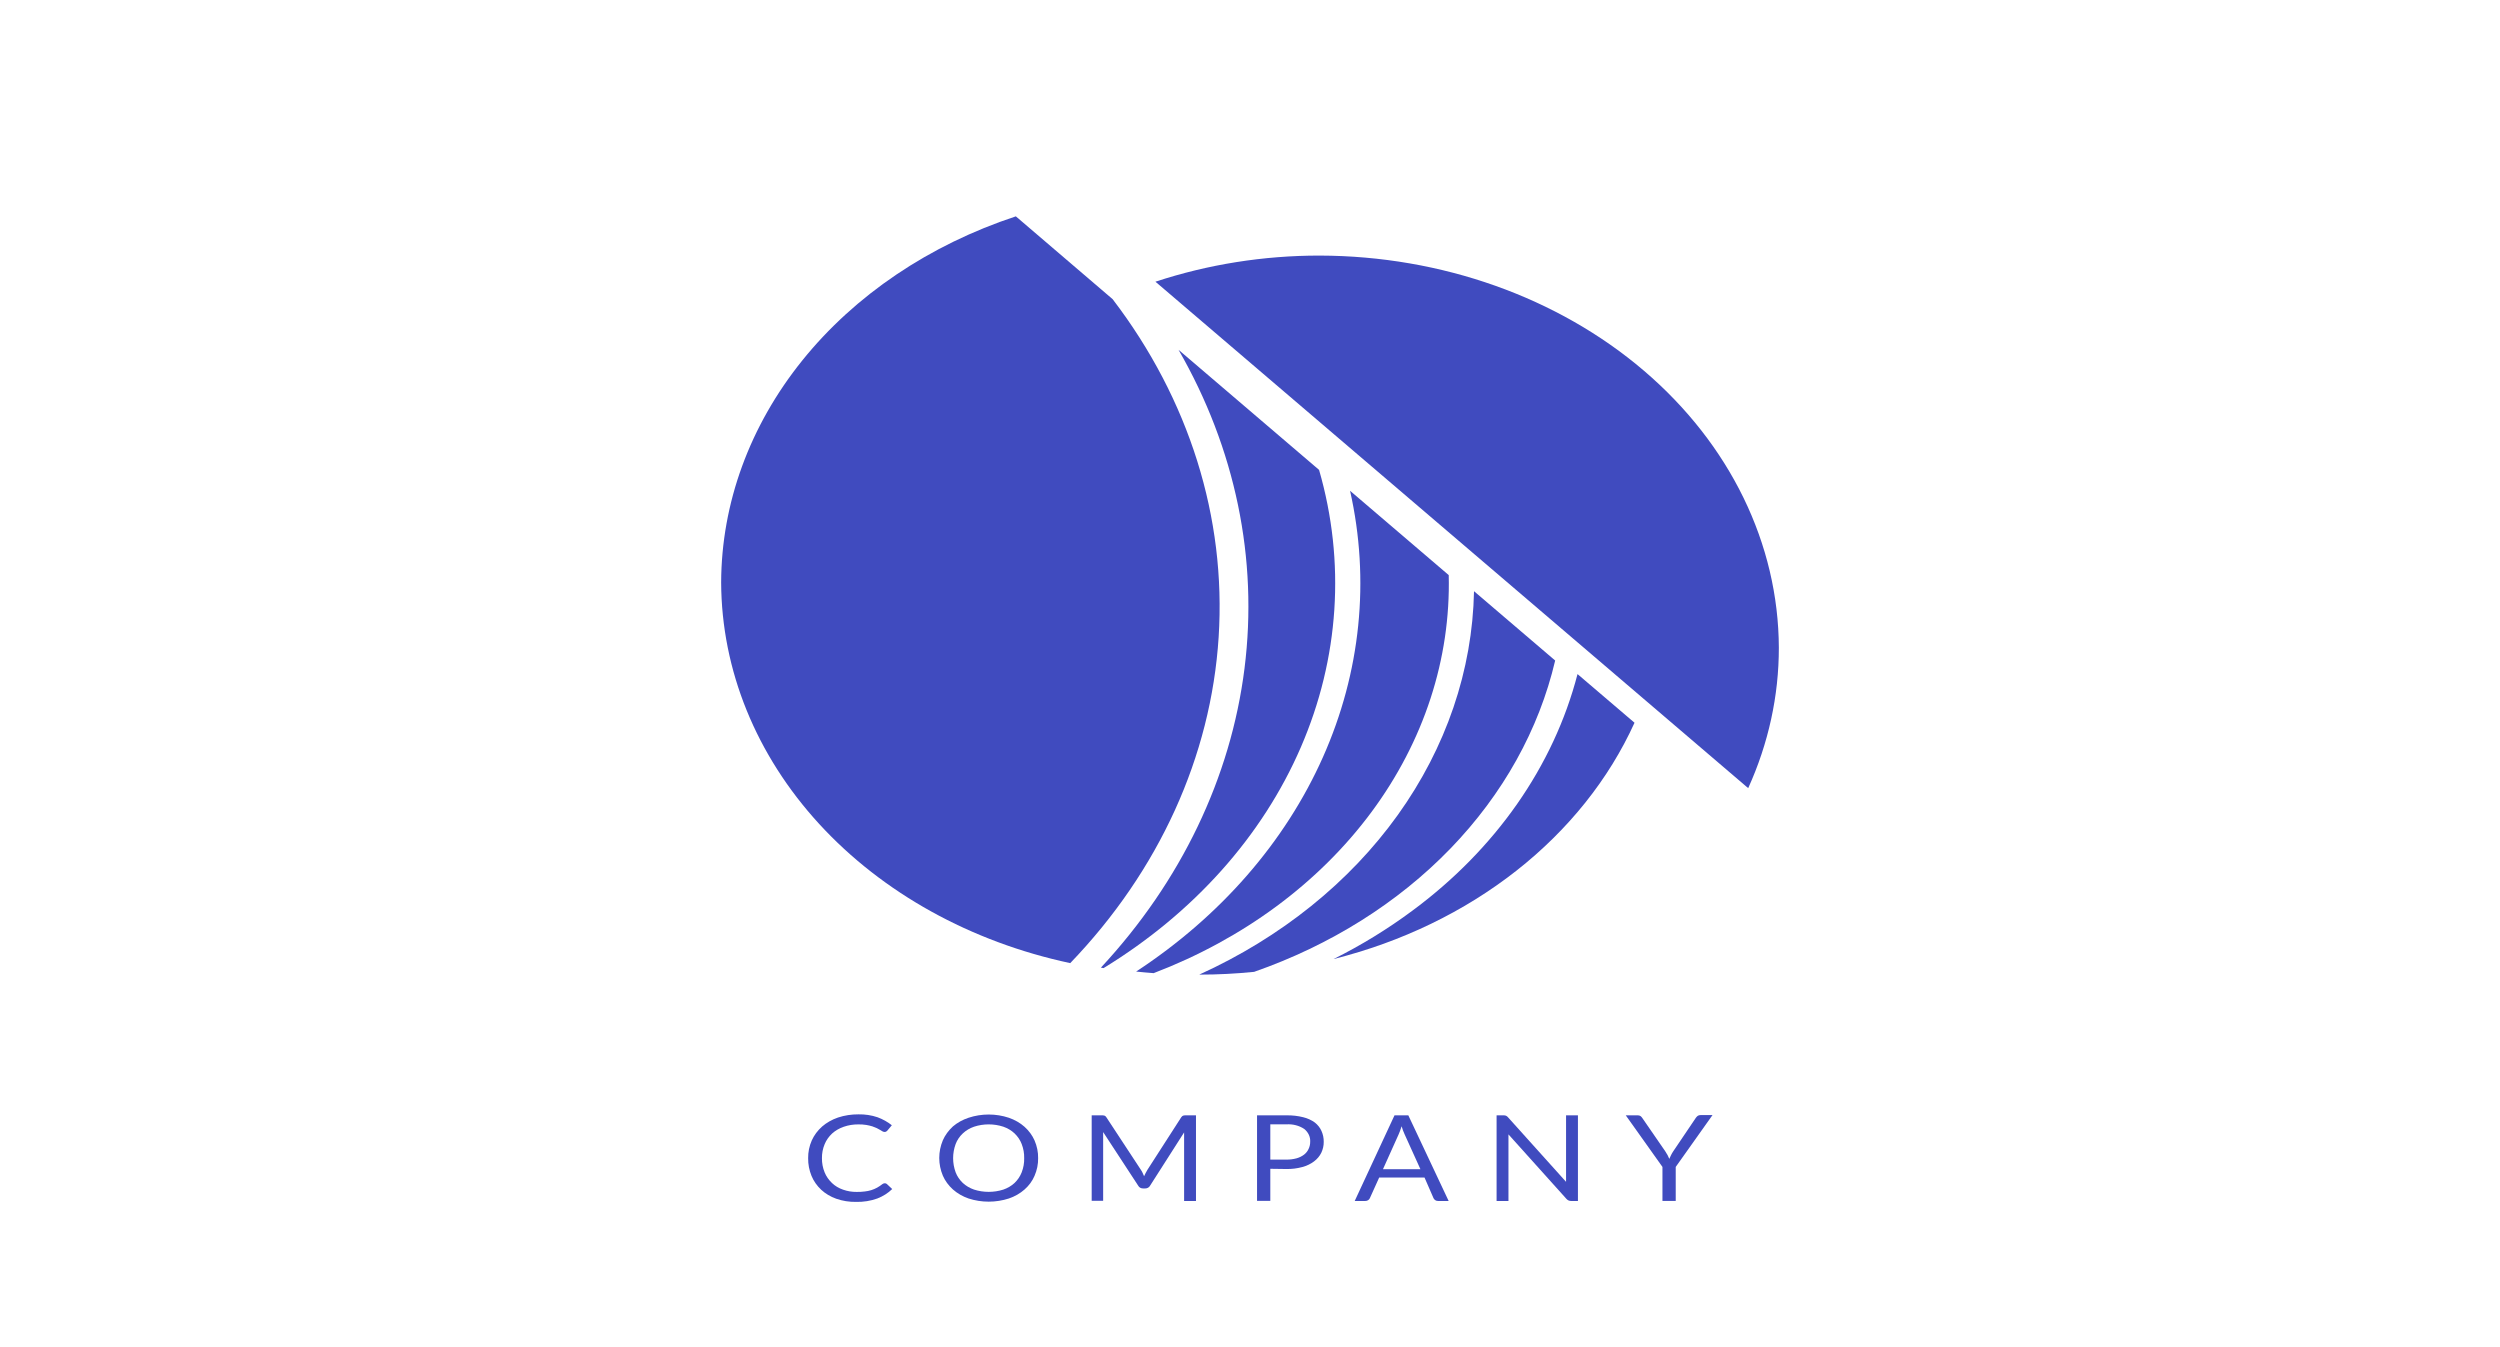
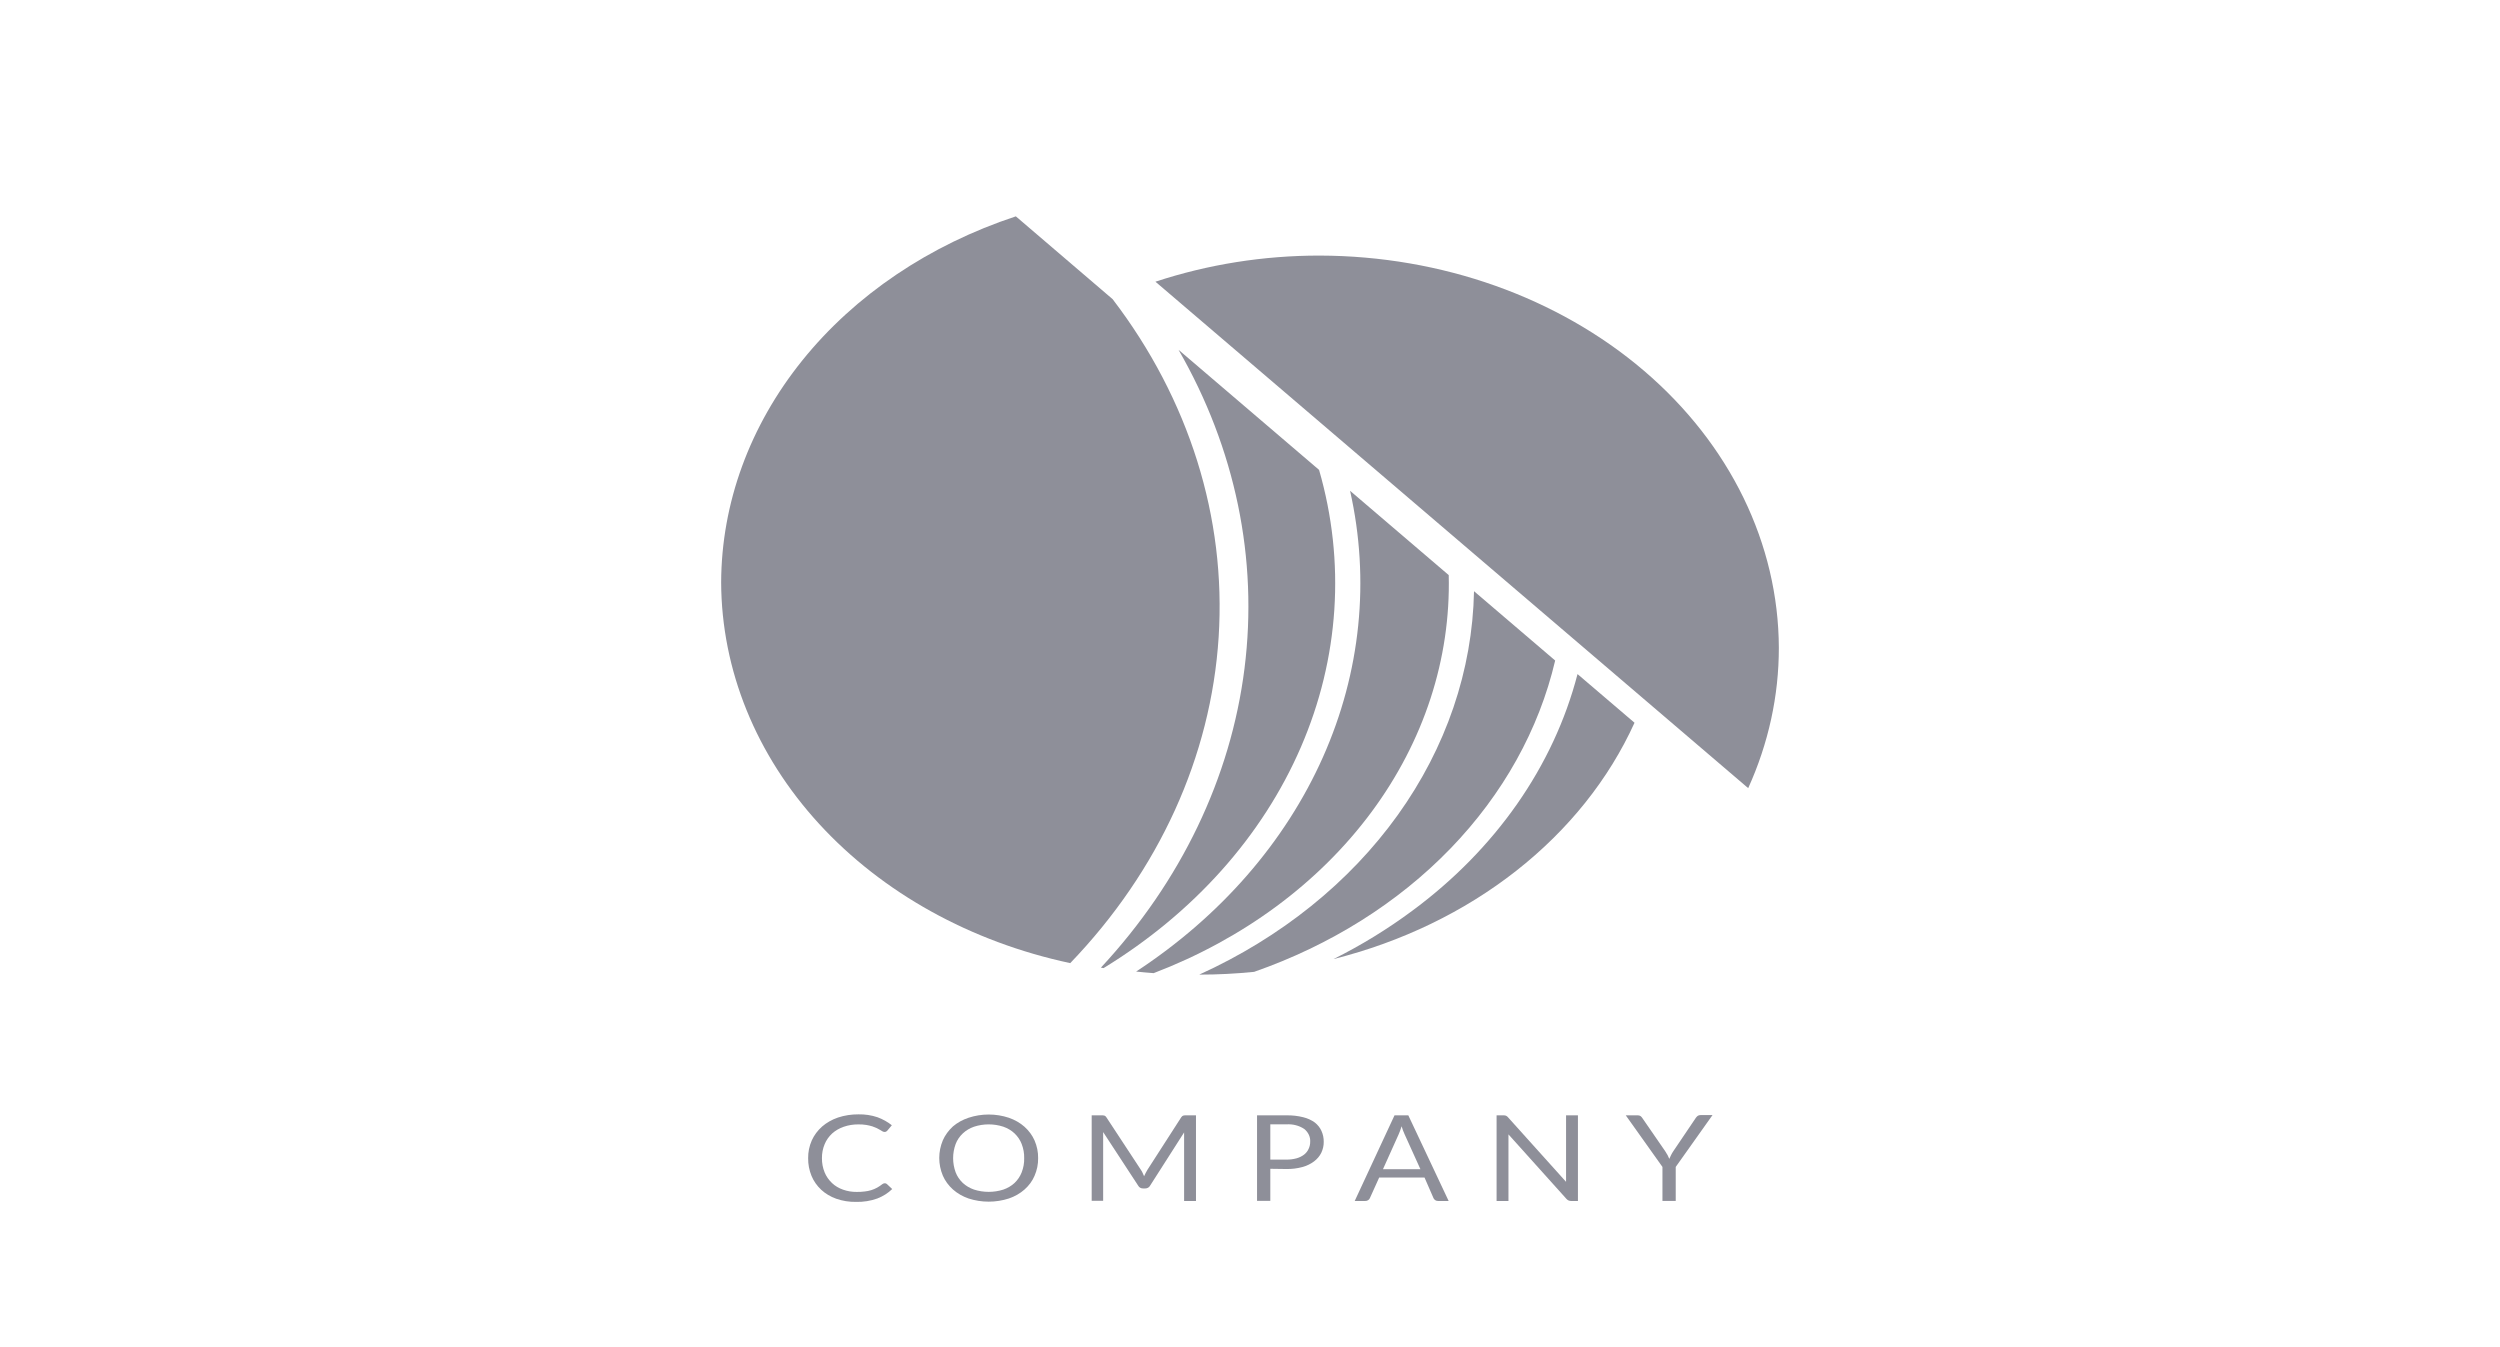
<svg xmlns="http://www.w3.org/2000/svg" width="104" height="56" viewBox="0 0 104 56" fill="none">
-   <path d="M36.81 49.223C36.826 49.224 36.842 49.227 36.856 49.232C36.871 49.238 36.884 49.246 36.895 49.256L37.116 49.464C36.945 49.632 36.733 49.766 36.495 49.858C36.217 49.958 35.916 50.006 35.615 49.999C35.331 50.004 35.049 49.959 34.786 49.867C34.55 49.783 34.337 49.656 34.163 49.495C33.985 49.328 33.848 49.132 33.76 48.919C33.663 48.682 33.615 48.432 33.619 48.181C33.615 47.928 33.666 47.677 33.771 47.44C33.867 47.226 34.013 47.03 34.199 46.864C34.387 46.702 34.612 46.574 34.861 46.489C35.133 46.399 35.422 46.355 35.714 46.357C35.985 46.352 36.254 46.393 36.506 46.478C36.725 46.559 36.925 46.671 37.1 46.81L36.915 47.032C36.902 47.048 36.886 47.061 36.868 47.072C36.846 47.085 36.82 47.091 36.793 47.089C36.765 47.087 36.737 47.079 36.713 47.065L36.614 47.006L36.476 46.931C36.416 46.903 36.354 46.878 36.291 46.857C36.209 46.832 36.125 46.813 36.04 46.798C35.931 46.781 35.821 46.773 35.711 46.775C35.501 46.773 35.293 46.806 35.098 46.874C34.917 46.937 34.753 47.031 34.618 47.152C34.48 47.281 34.374 47.432 34.306 47.596C34.228 47.783 34.19 47.981 34.193 48.181C34.19 48.383 34.228 48.584 34.306 48.775C34.373 48.938 34.478 49.088 34.613 49.216C34.739 49.336 34.896 49.43 35.071 49.49C35.251 49.554 35.444 49.586 35.639 49.584C35.752 49.586 35.865 49.579 35.976 49.565C36.158 49.546 36.333 49.492 36.487 49.407C36.564 49.364 36.637 49.315 36.705 49.261C36.733 49.238 36.771 49.224 36.81 49.223Z" fill="#404BBF" />
-   <path d="M43.186 48.18C43.19 48.431 43.139 48.679 43.037 48.914C42.947 49.127 42.806 49.321 42.621 49.483C42.437 49.646 42.215 49.773 41.969 49.857C41.428 50.033 40.831 50.033 40.291 49.857C40.046 49.772 39.825 49.644 39.642 49.482C39.458 49.317 39.315 49.121 39.222 48.907C39.023 48.432 39.023 47.912 39.222 47.437C39.316 47.223 39.459 47.027 39.642 46.859C39.827 46.702 40.048 46.58 40.291 46.499C40.83 46.319 41.429 46.319 41.969 46.499C42.214 46.584 42.436 46.711 42.62 46.874C42.802 47.038 42.944 47.231 43.037 47.442C43.139 47.678 43.19 47.928 43.186 48.18ZM42.606 48.18C42.611 47.98 42.575 47.781 42.502 47.591C42.44 47.428 42.339 47.278 42.206 47.15C42.077 47.028 41.917 46.933 41.74 46.871C41.347 46.742 40.912 46.742 40.52 46.871C40.342 46.933 40.183 47.028 40.053 47.15C39.918 47.277 39.817 47.427 39.755 47.591C39.615 47.975 39.615 48.386 39.755 48.77C39.817 48.933 39.919 49.083 40.053 49.211C40.183 49.331 40.342 49.426 40.52 49.487C40.913 49.613 41.346 49.613 41.74 49.487C41.917 49.426 42.077 49.331 42.206 49.211C42.339 49.083 42.439 48.932 42.502 48.77C42.576 48.58 42.611 48.38 42.606 48.18Z" fill="#404BBF" />
-   <path d="M47.536 48.799L47.594 48.931C47.617 48.884 47.636 48.841 47.658 48.799C47.679 48.754 47.703 48.711 47.73 48.669L49.14 46.478C49.168 46.44 49.193 46.417 49.22 46.41C49.258 46.4 49.297 46.396 49.336 46.398H49.753V49.961H49.259V47.341C49.259 47.308 49.259 47.27 49.259 47.23C49.256 47.19 49.256 47.149 49.259 47.108L47.84 49.329C47.822 49.363 47.793 49.391 47.757 49.41C47.721 49.43 47.679 49.44 47.636 49.44H47.556C47.513 49.441 47.471 49.43 47.434 49.411C47.398 49.391 47.369 49.363 47.352 49.329L45.891 47.094C45.891 47.136 45.891 47.178 45.891 47.221C45.891 47.263 45.891 47.301 45.891 47.334V49.954H45.414V46.398H45.831C45.87 46.396 45.909 46.4 45.947 46.41C45.981 46.424 46.008 46.448 46.024 46.478L47.465 48.671C47.493 48.712 47.517 48.755 47.536 48.799Z" fill="#404BBF" />
-   <path d="M52.845 48.622V49.956H52.293V46.398H53.524C53.756 46.394 53.988 46.42 54.211 46.476C54.39 46.519 54.555 46.594 54.697 46.697C54.819 46.794 54.914 46.913 54.973 47.046C55.038 47.191 55.07 47.346 55.067 47.502C55.069 47.657 55.034 47.812 54.965 47.957C54.898 48.093 54.796 48.215 54.666 48.313C54.525 48.42 54.358 48.5 54.178 48.548C53.963 48.607 53.738 48.635 53.513 48.631L52.845 48.622ZM52.845 48.24H53.513C53.658 48.241 53.802 48.223 53.941 48.185C54.055 48.153 54.16 48.1 54.25 48.032C54.333 47.967 54.397 47.886 54.437 47.796C54.483 47.701 54.505 47.599 54.504 47.497C54.51 47.398 54.491 47.299 54.448 47.207C54.405 47.115 54.34 47.032 54.255 46.964C54.044 46.823 53.779 46.755 53.513 46.773H52.845V48.24Z" fill="#404BBF" />
-   <path d="M60.264 49.961H59.828C59.785 49.963 59.742 49.951 59.707 49.928C59.676 49.906 59.651 49.878 59.635 49.846L59.26 48.985H57.374L56.985 49.846C56.971 49.877 56.947 49.905 56.916 49.926C56.881 49.95 56.837 49.962 56.792 49.961H56.356L58.012 46.397H58.586L60.264 49.961ZM57.532 48.638H59.089L58.432 47.188C58.381 47.078 58.34 46.967 58.307 46.853L58.244 47.039C58.225 47.096 58.203 47.147 58.183 47.19L57.532 48.638Z" fill="#404BBF" />
-   <path d="M62.65 46.414C62.682 46.429 62.711 46.451 62.732 46.478L65.148 49.164C65.148 49.122 65.148 49.079 65.148 49.039C65.148 48.999 65.148 48.959 65.148 48.921V46.398H65.642V49.961H65.366C65.326 49.962 65.288 49.955 65.252 49.94C65.218 49.923 65.188 49.901 65.164 49.874L62.752 47.19C62.754 47.231 62.754 47.272 62.752 47.313C62.752 47.353 62.752 47.388 62.752 47.421V49.961H62.258V46.398H62.55C62.584 46.397 62.618 46.402 62.65 46.414Z" fill="#404BBF" />
-   <path d="M69.71 48.544V49.959H69.158V48.544L67.632 46.398H68.126C68.168 46.395 68.211 46.406 68.245 46.428C68.275 46.451 68.3 46.478 68.319 46.508L69.274 47.893C69.313 47.952 69.346 48.006 69.374 48.058C69.401 48.11 69.423 48.159 69.443 48.209L69.514 48.056C69.541 47.999 69.573 47.945 69.608 47.893L70.549 46.499C70.569 46.471 70.594 46.446 70.621 46.423C70.654 46.399 70.697 46.386 70.74 46.388H71.24L69.71 48.544Z" fill="#404BBF" />
-   <path d="M47.263 40.417C47.503 40.443 47.746 40.464 47.992 40.483C51.717 39.059 54.867 36.73 57.051 33.784C59.234 30.839 60.353 27.41 60.267 23.924L56.163 20.417C56.997 24.128 56.607 27.964 55.035 31.496C53.463 35.028 50.772 38.117 47.263 40.417Z" fill="#404BBF" />
-   <path d="M45.797 40.254L45.908 40.273C49.658 37.981 52.517 34.781 54.115 31.086C55.714 27.391 55.978 23.372 54.873 19.547L49.027 14.552C51.392 18.658 52.344 23.253 51.772 27.803C51.2 32.353 49.128 36.67 45.797 40.254Z" fill="#404BBF" />
-   <path d="M65.625 28.042C64.632 31.872 62.219 35.326 58.746 37.891C57.732 38.644 56.638 39.316 55.478 39.896C58.306 39.186 60.906 37.93 63.076 36.226C65.246 34.521 66.93 32.414 67.996 30.066L65.625 28.042Z" fill="#404BBF" />
-   <path d="M64.695 27.478L61.319 24.594C61.254 27.883 60.16 31.096 58.15 33.901C56.14 36.706 53.287 39 49.888 40.544H49.905C50.662 40.544 51.419 40.505 52.171 40.429C55.347 39.321 58.154 37.559 60.339 35.299C62.524 33.039 64.021 30.352 64.695 27.478Z" fill="#404BBF" />
-   <path d="M46.286 12.446L42.259 9C38.658 10.189 35.562 12.278 33.375 14.995C31.188 17.713 30.011 20.931 30 24.229V24.229C30.014 27.872 31.449 31.409 34.079 34.277C36.71 37.145 40.385 39.182 44.522 40.066C48.216 36.221 50.379 31.469 50.696 26.502C51.013 21.535 49.468 16.611 46.286 12.446Z" fill="#404BBF" />
-   <path d="M74 26.948C73.985 22.624 71.969 18.482 68.391 15.425C64.813 12.368 59.964 10.645 54.904 10.632C52.566 10.63 50.247 10.999 48.066 11.719L72.725 32.787C73.569 30.925 74.001 28.945 74 26.948Z" fill="#404BBF" />
+   <path d="M36.81 49.223C36.826 49.224 36.842 49.227 36.856 49.232C36.871 49.238 36.884 49.246 36.895 49.256L37.116 49.464C36.945 49.632 36.733 49.766 36.495 49.858C36.217 49.958 35.916 50.006 35.615 49.999C35.331 50.004 35.049 49.959 34.786 49.867C34.55 49.783 34.337 49.656 34.163 49.495C33.985 49.328 33.848 49.132 33.76 48.919C33.663 48.682 33.615 48.432 33.619 48.181C33.615 47.928 33.666 47.677 33.771 47.44C33.867 47.226 34.013 47.03 34.199 46.864C34.387 46.702 34.612 46.574 34.861 46.489C35.133 46.399 35.422 46.355 35.714 46.357C35.985 46.352 36.254 46.393 36.506 46.478C36.725 46.559 36.925 46.671 37.1 46.81L36.915 47.032C36.902 47.047 36.886 47.061 36.868 47.072C36.846 47.085 36.82 47.091 36.793 47.089C36.765 47.087 36.737 47.079 36.713 47.065L36.614 47.006L36.476 46.931C36.416 46.903 36.354 46.878 36.291 46.857C36.209 46.832 36.125 46.813 36.04 46.798C35.931 46.781 35.821 46.773 35.711 46.775C35.501 46.773 35.293 46.806 35.098 46.874C34.917 46.937 34.753 47.031 34.618 47.152C34.48 47.281 34.374 47.431 34.306 47.596C34.228 47.783 34.19 47.981 34.193 48.181C34.19 48.383 34.228 48.584 34.306 48.775C34.373 48.938 34.478 49.088 34.613 49.216C34.739 49.336 34.896 49.429 35.071 49.49C35.251 49.554 35.444 49.586 35.639 49.584C35.752 49.586 35.865 49.579 35.976 49.565C36.158 49.546 36.333 49.492 36.487 49.407C36.564 49.364 36.637 49.315 36.705 49.261C36.733 49.238 36.771 49.224 36.81 49.223Z" fill="#8E8F99" />
+   <path d="M43.186 48.18C43.19 48.431 43.139 48.679 43.037 48.914C42.947 49.127 42.805 49.321 42.621 49.483C42.437 49.646 42.215 49.773 41.969 49.857C41.428 50.033 40.831 50.033 40.291 49.857C40.046 49.772 39.825 49.644 39.642 49.482C39.458 49.317 39.315 49.121 39.222 48.907C39.023 48.432 39.023 47.912 39.222 47.437C39.316 47.223 39.459 47.027 39.642 46.859C39.827 46.702 40.048 46.58 40.291 46.499C40.83 46.319 41.429 46.319 41.969 46.499C42.214 46.584 42.436 46.711 42.62 46.874C42.802 47.038 42.944 47.231 43.037 47.442C43.139 47.678 43.19 47.928 43.186 48.18ZM42.606 48.18C42.611 47.98 42.575 47.781 42.502 47.591C42.44 47.428 42.339 47.278 42.206 47.15C42.077 47.028 41.917 46.933 41.74 46.871C41.347 46.742 40.912 46.742 40.52 46.871C40.342 46.933 40.183 47.028 40.053 47.15C39.918 47.277 39.817 47.427 39.755 47.591C39.615 47.975 39.615 48.386 39.755 48.77C39.817 48.933 39.919 49.083 40.053 49.211C40.183 49.331 40.342 49.426 40.52 49.487C40.913 49.613 41.346 49.613 41.74 49.487C41.917 49.426 42.077 49.331 42.206 49.211C42.339 49.083 42.439 48.932 42.502 48.77C42.576 48.58 42.611 48.38 42.606 48.18Z" fill="#8E8F99" />
+   <path d="M47.536 48.799L47.594 48.931C47.617 48.884 47.636 48.841 47.658 48.799C47.679 48.754 47.703 48.711 47.73 48.669L49.14 46.478C49.168 46.44 49.193 46.417 49.22 46.41C49.258 46.4 49.297 46.396 49.336 46.398H49.753V49.961H49.259V47.341C49.259 47.308 49.259 47.27 49.259 47.23C49.256 47.19 49.256 47.149 49.259 47.108L47.84 49.329C47.822 49.363 47.793 49.391 47.757 49.41C47.721 49.43 47.679 49.44 47.636 49.44H47.556C47.513 49.441 47.471 49.431 47.434 49.411C47.398 49.391 47.369 49.363 47.352 49.329L45.891 47.094C45.891 47.136 45.891 47.179 45.891 47.221C45.891 47.264 45.891 47.301 45.891 47.334V49.954H45.414V46.398H45.831C45.87 46.396 45.909 46.4 45.947 46.41C45.981 46.424 46.008 46.448 46.024 46.478L47.465 48.671C47.493 48.712 47.517 48.755 47.536 48.799Z" fill="#8E8F99" />
+   <path d="M52.845 48.622V49.956H52.293V46.398H53.524C53.756 46.394 53.988 46.42 54.211 46.476C54.39 46.519 54.555 46.594 54.697 46.697C54.819 46.794 54.914 46.913 54.973 47.046C55.038 47.191 55.07 47.346 55.067 47.502C55.069 47.658 55.034 47.812 54.965 47.957C54.898 48.093 54.796 48.215 54.666 48.313C54.525 48.42 54.358 48.5 54.178 48.549C53.963 48.607 53.738 48.635 53.513 48.631L52.845 48.622ZM52.845 48.24H53.513C53.658 48.241 53.802 48.223 53.941 48.185C54.055 48.153 54.16 48.1 54.25 48.032C54.333 47.967 54.397 47.886 54.437 47.796C54.483 47.701 54.505 47.599 54.504 47.497C54.51 47.398 54.491 47.299 54.448 47.207C54.405 47.115 54.34 47.032 54.255 46.964C54.044 46.823 53.779 46.755 53.513 46.773H52.845V48.24Z" fill="#8E8F99" />
+   <path d="M60.264 49.961H59.828C59.785 49.963 59.742 49.951 59.707 49.928C59.676 49.906 59.651 49.878 59.635 49.846L59.26 48.985H57.374L56.985 49.846C56.971 49.877 56.947 49.905 56.916 49.926C56.881 49.95 56.837 49.963 56.792 49.961H56.356L58.012 46.398H58.586L60.264 49.961ZM57.532 48.638H59.089L58.432 47.188C58.381 47.078 58.34 46.967 58.307 46.853L58.244 47.039C58.225 47.096 58.203 47.148 58.183 47.19L57.532 48.638Z" fill="#8E8F99" />
+   <path d="M62.65 46.414C62.682 46.429 62.711 46.451 62.732 46.478L65.148 49.164C65.148 49.122 65.148 49.079 65.148 49.039C65.148 48.999 65.148 48.959 65.148 48.921V46.398H65.642V49.961H65.366C65.326 49.962 65.288 49.955 65.252 49.94C65.218 49.923 65.188 49.901 65.164 49.874L62.752 47.19C62.754 47.231 62.754 47.272 62.752 47.313C62.752 47.353 62.752 47.388 62.752 47.421V49.961H62.258V46.398H62.55C62.584 46.397 62.618 46.402 62.65 46.414Z" fill="#8E8F99" />
+   <path d="M69.71 48.544V49.959H69.158V48.544L67.632 46.398H68.126C68.168 46.395 68.211 46.406 68.245 46.428C68.275 46.451 68.3 46.478 68.319 46.508L69.274 47.893C69.313 47.952 69.346 48.006 69.374 48.058C69.401 48.11 69.423 48.159 69.443 48.209L69.514 48.056C69.541 47.999 69.573 47.945 69.608 47.893L70.549 46.499C70.569 46.471 70.594 46.446 70.621 46.423C70.654 46.399 70.697 46.386 70.74 46.388H71.24L69.71 48.544Z" fill="#8E8F99" />
+   <path d="M47.263 40.417C47.503 40.443 47.746 40.464 47.992 40.483C51.717 39.059 54.867 36.73 57.051 33.784C59.234 30.839 60.353 27.41 60.267 23.924L56.163 20.417C56.997 24.128 56.607 27.964 55.035 31.496C53.463 35.028 50.772 38.117 47.263 40.417Z" fill="#8E8F99" />
+   <path d="M45.797 40.254L45.908 40.273C49.658 37.981 52.517 34.781 54.115 31.086C55.714 27.391 55.978 23.372 54.873 19.547L49.027 14.552C51.392 18.658 52.344 23.253 51.772 27.803C51.2 32.353 49.128 36.67 45.797 40.254Z" fill="#8E8F99" />
+   <path d="M65.625 28.042C64.632 31.872 62.219 35.326 58.746 37.891C57.732 38.644 56.638 39.316 55.478 39.896C58.306 39.185 60.906 37.93 63.076 36.225C65.246 34.521 66.93 32.414 67.996 30.066L65.625 28.042Z" fill="#8E8F99" />
+   <path d="M64.695 27.478L61.319 24.594C61.254 27.883 60.16 31.096 58.15 33.901C56.14 36.706 53.287 39 49.888 40.544H49.905C50.662 40.544 51.419 40.505 52.171 40.429C55.347 39.321 58.154 37.559 60.339 35.299C62.524 33.039 64.021 30.352 64.695 27.478Z" fill="#8E8F99" />
+   <path d="M46.286 12.446L42.259 9C38.658 10.189 35.562 12.278 33.375 14.995C31.188 17.713 30.011 20.931 30 24.229V24.229C30.014 27.872 31.449 31.409 34.079 34.277C36.71 37.145 40.385 39.182 44.522 40.066C48.216 36.221 50.379 31.469 50.696 26.502C51.013 21.535 49.468 16.611 46.286 12.446Z" fill="#8E8F99" />
+   <path d="M74 26.948C73.985 22.625 71.969 18.482 68.391 15.425C64.813 12.368 59.964 10.645 54.904 10.632C52.566 10.63 50.247 10.999 48.066 11.719L72.725 32.787C73.569 30.925 74.001 28.945 74 26.948Z" fill="#8E8F99" />
</svg>
